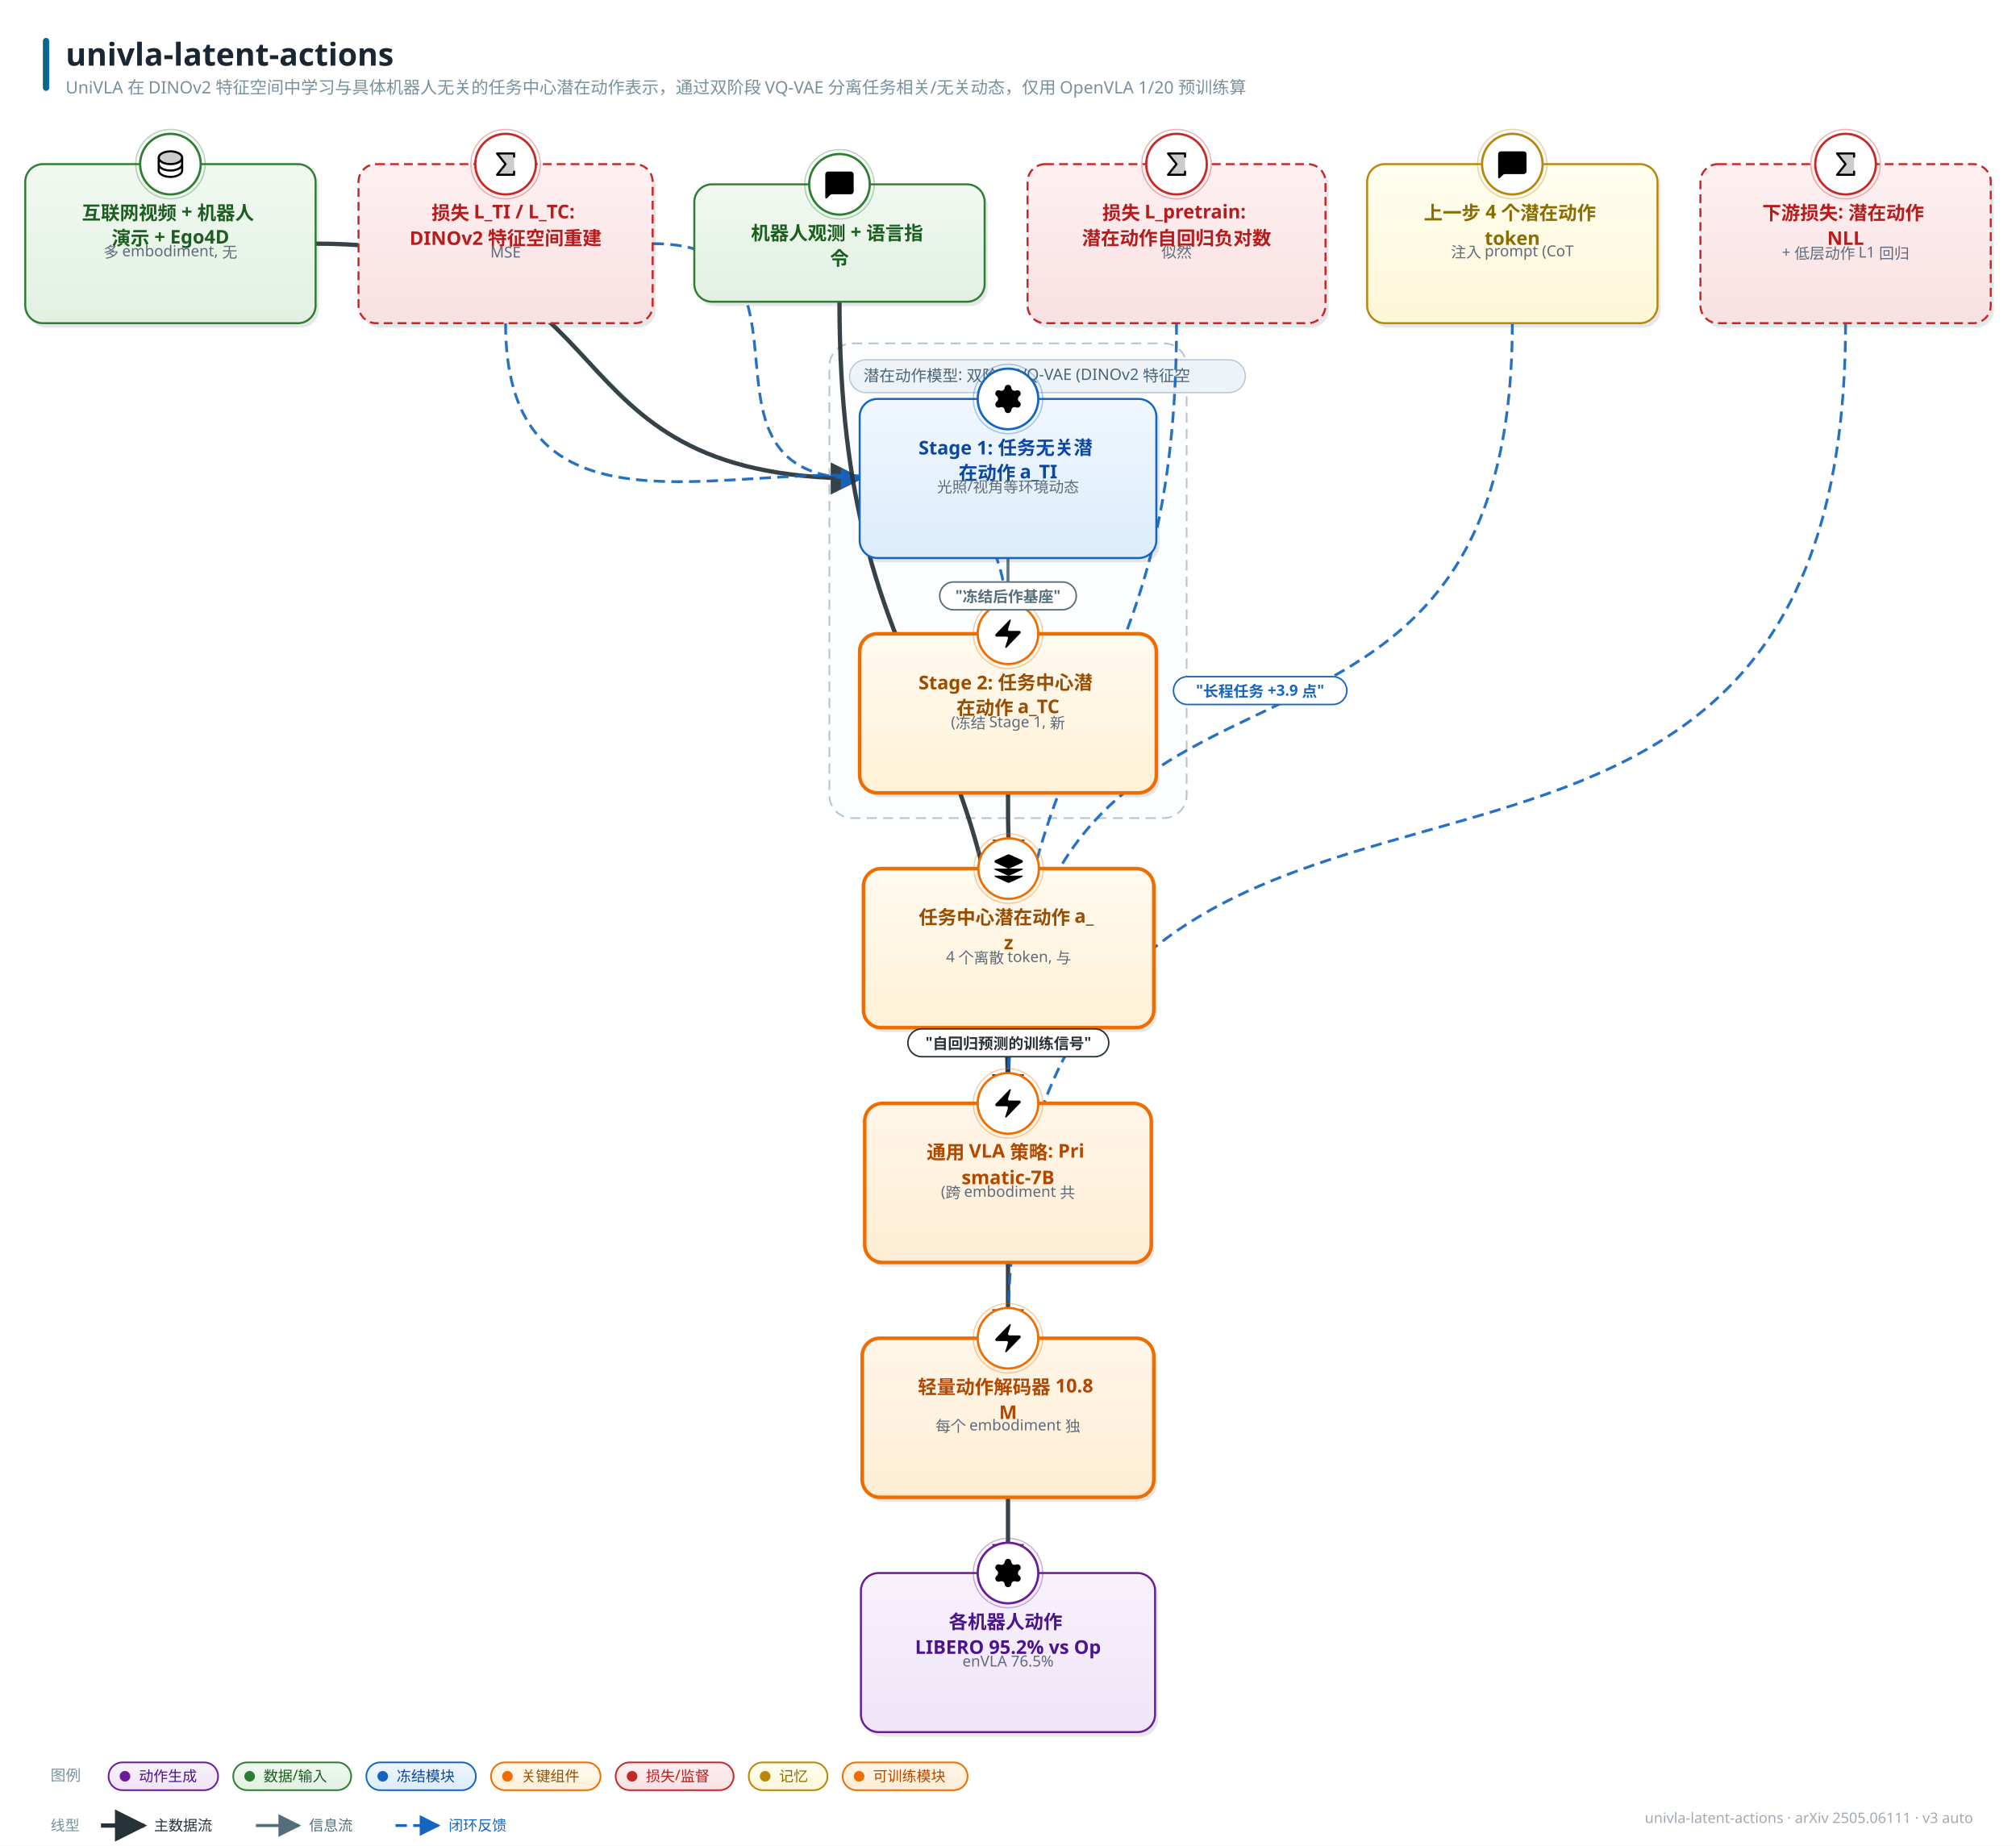
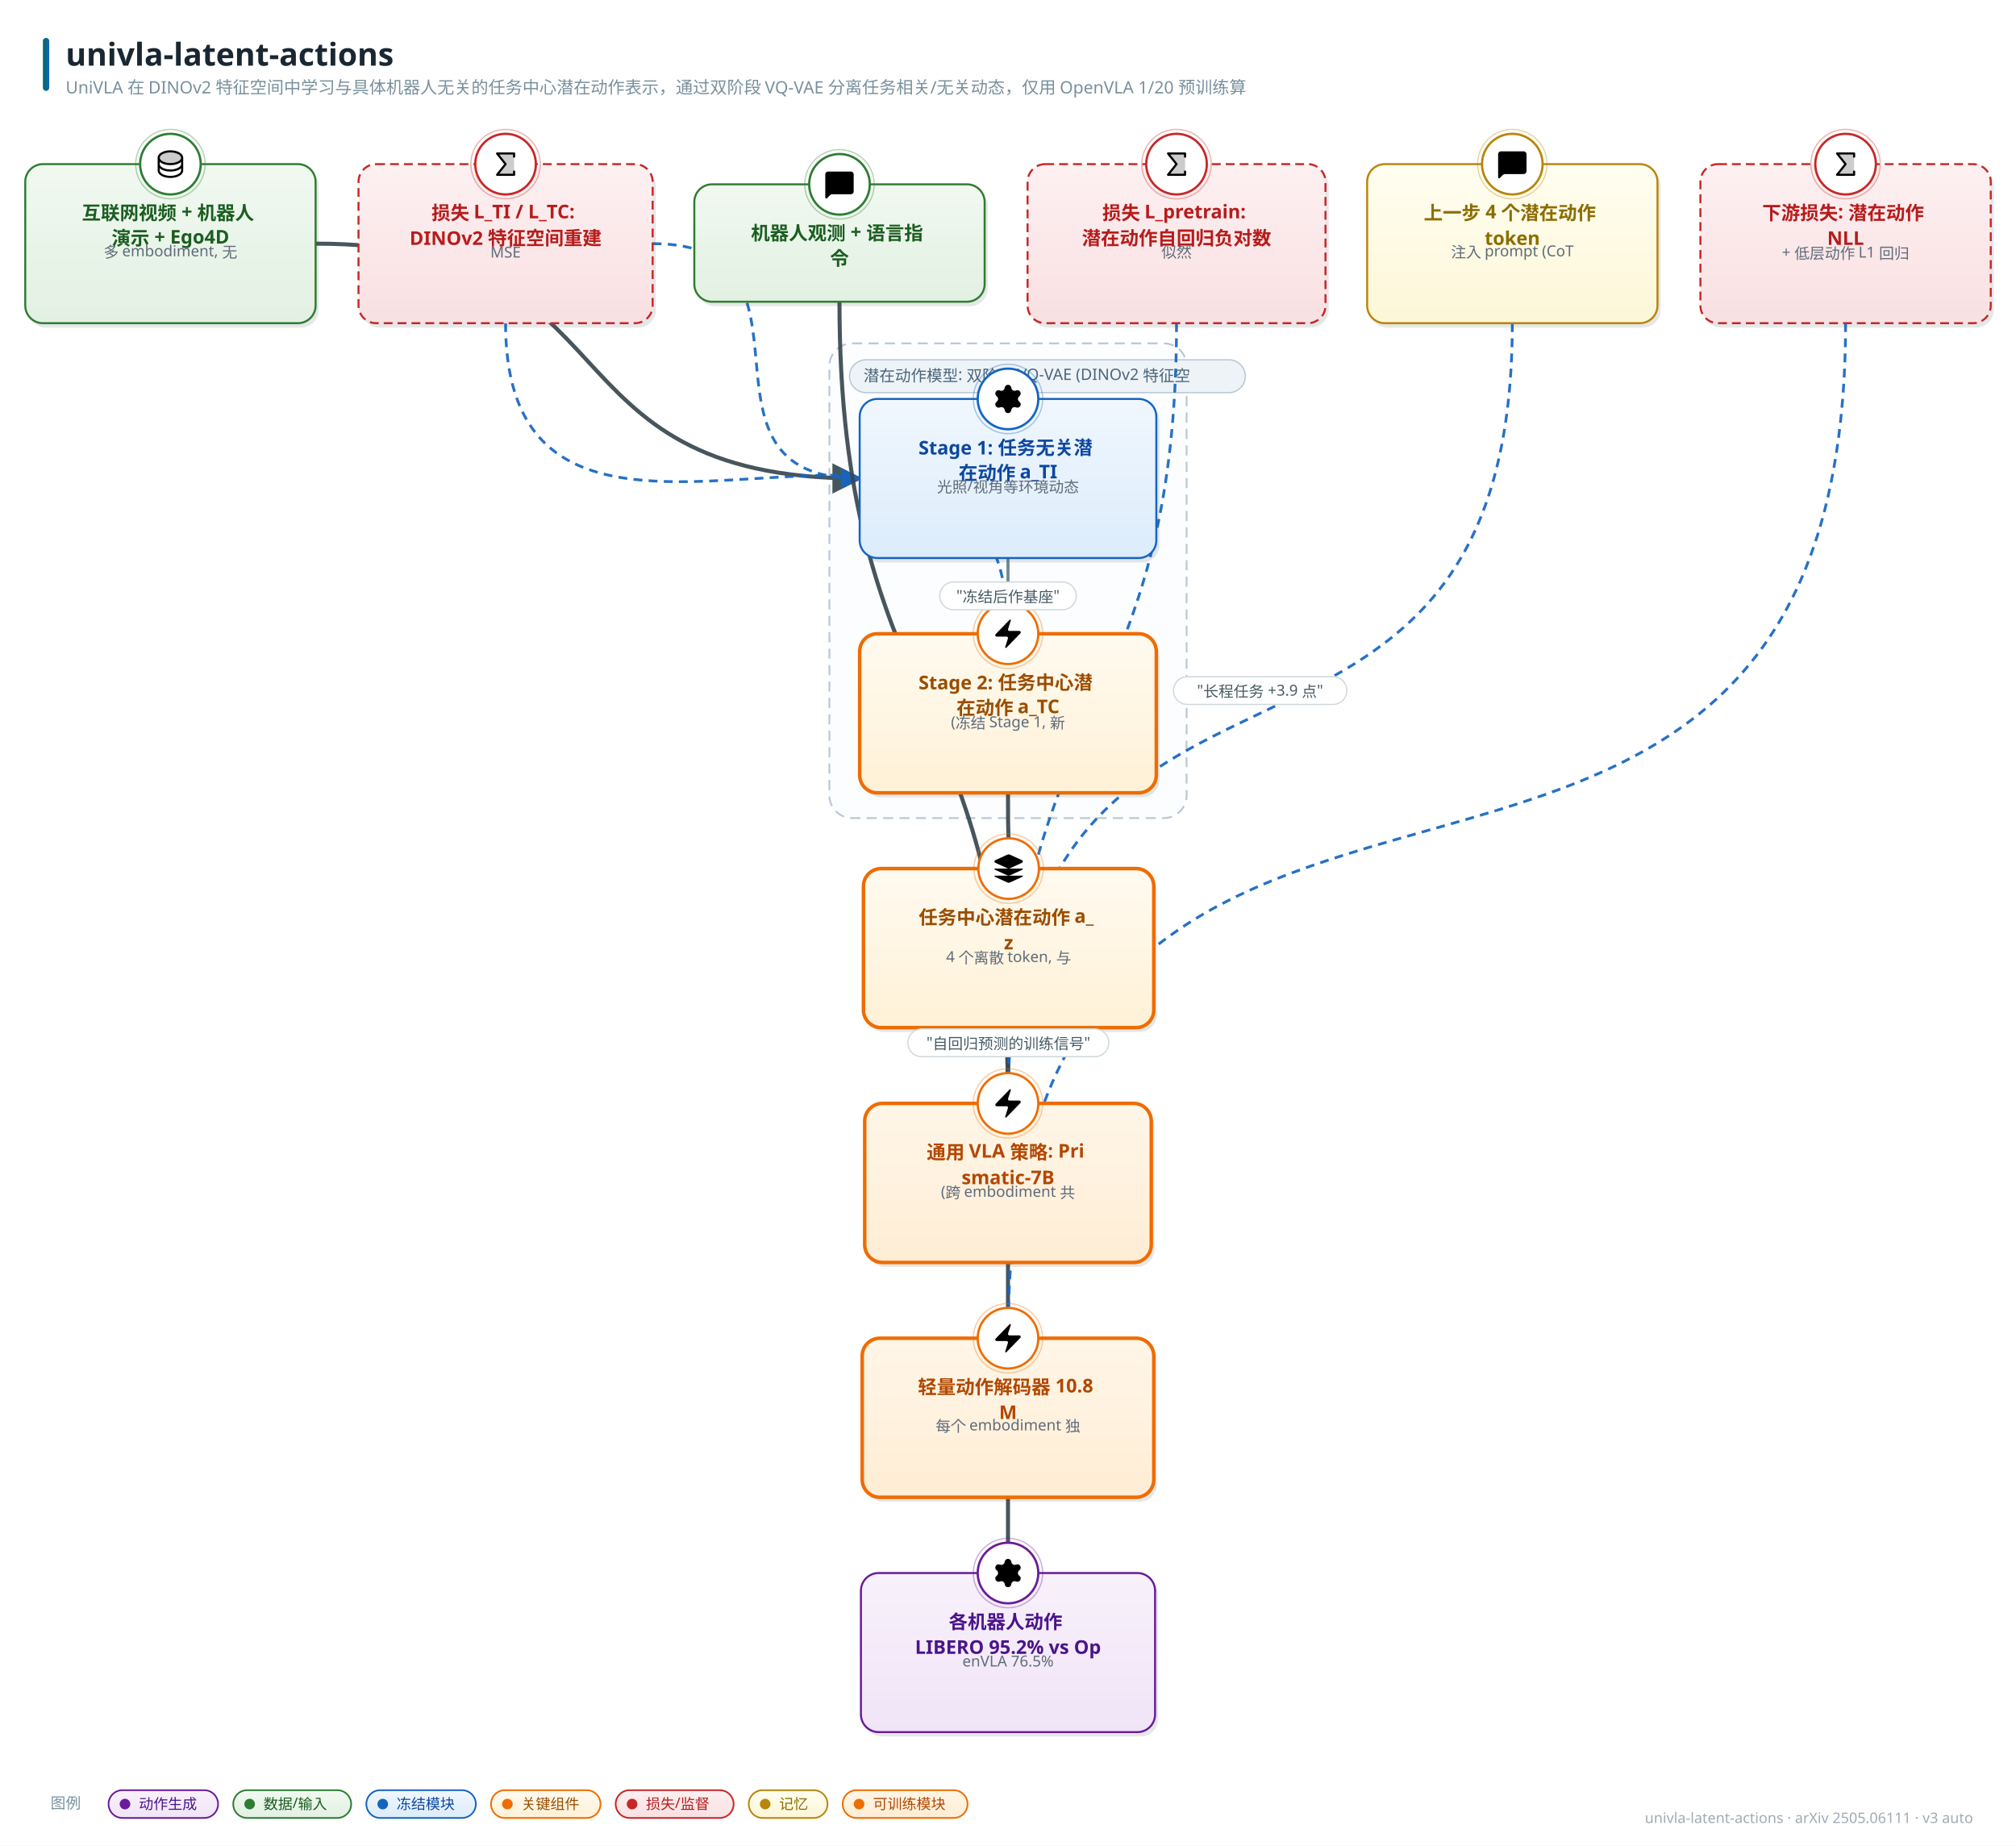
<svg xmlns="http://www.w3.org/2000/svg" width="1597" height="1462" viewBox="0 0 1597 1462" font-family="'PingFang SC','Hiragino Sans GB','Microsoft YaHei','Segoe UI',sans-serif">
  <style>text{font-family:'PingFang SC','Hiragino Sans GB','Microsoft YaHei','Segoe UI',sans-serif;} .lbl{font-weight:700;}</style>
  <defs>
    <linearGradient id="g-data" x1="0" y1="0" x2="0" y2="1">
      <stop offset="0" stop-color="#f1f9f1" />
      <stop offset="1" stop-color="#e2f0e2" />
    </linearGradient>
    <linearGradient id="g-frozen" x1="0" y1="0" x2="0" y2="1">
      <stop offset="0" stop-color="#f0f7fe" />
      <stop offset="1" stop-color="#dcecfb" />
    </linearGradient>
    <linearGradient id="g-train" x1="0" y1="0" x2="0" y2="1">
      <stop offset="0" stop-color="#fff6e8" />
      <stop offset="1" stop-color="#ffedd4" />
    </linearGradient>
    <linearGradient id="g-loss" x1="0" y1="0" x2="0" y2="1">
      <stop offset="0" stop-color="#fdf0f1" />
      <stop offset="1" stop-color="#f9e0e2" />
    </linearGradient>
    <linearGradient id="g-act" x1="0" y1="0" x2="0" y2="1">
      <stop offset="0" stop-color="#f8f1fb" />
      <stop offset="1" stop-color="#f0e4f7" />
    </linearGradient>
    <linearGradient id="g-loop" x1="0" y1="0" x2="0" y2="1">
      <stop offset="0" stop-color="#f2f5f7" />
      <stop offset="1" stop-color="#e6ebee" />
    </linearGradient>
    <linearGradient id="g-env" x1="0" y1="0" x2="0" y2="1">
      <stop offset="0" stop-color="#eef8f6" />
      <stop offset="1" stop-color="#dcf0ec" />
    </linearGradient>
    <linearGradient id="g-mem" x1="0" y1="0" x2="0" y2="1">
      <stop offset="0" stop-color="#fffef0" />
      <stop offset="1" stop-color="#fdf6d8" />
    </linearGradient>
    <linearGradient id="g-reward" x1="0" y1="0" x2="0" y2="1">
      <stop offset="0" stop-color="#fdf2f7" />
      <stop offset="1" stop-color="#f9e2ed" />
    </linearGradient>
    <linearGradient id="g-key" x1="0" y1="0" x2="0" y2="1">
      <stop offset="0" stop-color="#fffaf0" />
      <stop offset="1" stop-color="#fff1d6" />
    </linearGradient>
    <linearGradient id="g-title" x1="0" y1="0" x2="1" y2="0">
      <stop offset="0" stop-color="#00695c" />
      <stop offset="1" stop-color="#1565c0" />
    </linearGradient>
    <marker id="arr-main" viewBox="0 0 10 10" refX="9" refY="5" markerWidth="7.5" markerHeight="7.5" orient="auto-start-reverse">
-       <path d="M0 0 L10 5 L0 10 z" fill="#546e7a" />
+       <path d="M0 0 L10 5 L0 10 z" fill="#607d8b" />
    </marker>
    <marker id="arr-thick" viewBox="0 0 10 10" refX="9" refY="5" markerWidth="7.5" markerHeight="7.5" orient="auto-start-reverse">
-       <path d="M0 0 L10 5 L0 10 z" fill="#263238" />
+       <path d="M0 0 L10 5 L0 10 z" fill="#37474f" />
    </marker>
    <marker id="arr-thin" viewBox="0 0 10 10" refX="9" refY="5" markerWidth="7.5" markerHeight="7.5" orient="auto-start-reverse">
-       <path d="M0 0 L10 5 L0 10 z" fill="#9fb0bb" />
+       <path d="M0 0 L10 5 L0 10 z" fill="#90a4ae" />
    </marker>
    <marker id="arr-fb" viewBox="0 0 10 10" refX="9" refY="5" markerWidth="7.5" markerHeight="7.5" orient="auto-start-reverse">
      <path d="M0 0 L10 5 L0 10 z" fill="#1565c0" />
    </marker>
    <marker id="arr-loss" viewBox="0 0 10 10" refX="9" refY="5" markerWidth="7.5" markerHeight="7.5" orient="auto-start-reverse">
      <path d="M0 0 L10 5 L0 10 z" fill="#c62828" />
    </marker>
  </defs>
  <rect width="1597" height="1462" fill="#ffffff" />
  <rect x="34" y="30" width="5" height="42" rx="2.5" fill="url(#g-title)" />
  <text x="52" y="52" font-size="25" font-weight="800" fill="#1a2733">univla-latent-actions</text>
  <text x="52" y="74" font-size="13.5" fill="#78909c">UniVLA 在 DINOv2 特征空间中学习与具体机器人无关的任务中心潜在动作表示，通过双阶段 VQ-VAE 分离任务相关/无关动态，仅用 OpenVLA 1/20 预训练算</text>
  <text x="1563" y="1444" font-size="11.5" fill="#a0aab4" text-anchor="end">univla-latent-actions · arXiv 2505.06111 · v3 auto</text>
  <rect x="657" y="272" width="283" height="376" rx="18" fill="#fbfdff" stroke="#b7c6d6" stroke-width="1.4" stroke-dasharray="8 5" />
  <rect x="673" y="285" width="313.5" height="26" rx="13" fill="#eef3f8" stroke="#b7c6d6" />
  <text x="684" y="302" font-size="12.5" fill="#4a6579">潜在动作模型: 双阶段 VQ-VAE (DINOv2 特征空</text>
-   <path d="M 250.0 193.0 C 509.1 193.0, 421.9 379.0, 681.0 379.0" fill="none" stroke="#263238" stroke-width="3.4" marker-end="url(#arr-thick)" opacity="0.92" />
-   <path d="M 798.5 442.0 C 798.5 488.0, 798.5 456.0, 798.5 502.0" fill="none" stroke="#546e7a" stroke-width="2.4" marker-end="url(#arr-main)" opacity="0.92" />
-   <path d="M 517.0 193.0 C 664.0 193.0, 534.0 379.0, 681.0 379.0" fill="none" stroke="#1565c0" stroke-width="2.2" stroke-dasharray="9 5" marker-end="url(#arr-fb)" opacity="0.92" />
-   <path d="M 400.5 256.0 C 400.5 526.5, 798.5 231.5, 798.5 502.0" fill="none" stroke="#1565c0" stroke-width="2.2" stroke-dasharray="9 5" marker-end="url(#arr-fb)" opacity="0.92" />
-   <path d="M 798.5 628.0 C 798.5 674.0, 799.0 642.0, 799.0 688.0" fill="none" stroke="#263238" stroke-width="3.4" marker-end="url(#arr-thick)" opacity="0.92" />
-   <path d="M 665.0 239.0 C 665.0 561.8, 798.5 551.2, 798.5 874.0" fill="none" stroke="#263238" stroke-width="3.4" marker-end="url(#arr-thick)" opacity="0.92" />
-   <path d="M 799.0 814.0 C 799.0 860.0, 798.5 828.0, 798.5 874.0" fill="none" stroke="#263238" stroke-width="3.4" marker-end="url(#arr-thick)" opacity="0.92" />
-   <path d="M 932.0 256.0 C 932.0 571.6, 798.5 558.4, 798.5 874.0" fill="none" stroke="#1565c0" stroke-width="2.2" stroke-dasharray="9 5" marker-end="url(#arr-fb)" opacity="0.92" />
-   <path d="M 1198.0 256.0 C 1198.0 683.3, 798.5 446.7, 798.5 874.0" fill="none" stroke="#1565c0" stroke-width="2.2" stroke-dasharray="9 5" marker-end="url(#arr-fb)" opacity="0.92" />
-   <path d="M 798.5 1000.0 C 798.5 1046.0, 798.5 1014.0, 798.5 1060.0" fill="none" stroke="#263238" stroke-width="3.4" marker-end="url(#arr-thick)" opacity="0.92" />
-   <path d="M 1462.0 256.0 C 1462.0 872.4, 798.5 443.6, 798.5 1060.0" fill="none" stroke="#1565c0" stroke-width="2.2" stroke-dasharray="9 5" marker-end="url(#arr-fb)" opacity="0.92" />
-   <path d="M 798.5 1186.0 C 798.5 1232.0, 798.5 1200.0, 798.5 1246.0" fill="none" stroke="#263238" stroke-width="3.4" marker-end="url(#arr-thick)" opacity="0.92" />
+   <path d="M 250.0 193.0 C 509.1 193.0, 421.9 379.0, 681.0 379.0" fill="none" stroke="#37474f" stroke-width="3.2" marker-end="url(#arr-thick)" opacity="0.92" />
+   <path d="M 798.5 442.0 C 798.5 488.0, 798.5 456.0, 798.5 502.0" fill="none" stroke="#607d8b" stroke-width="2.4" marker-end="url(#arr-main)" opacity="0.92" />
+   <path d="M 517.0 193.0 C 664.0 193.0, 534.0 379.0, 681.0 379.0" fill="none" stroke="#1565c0" stroke-width="2.2" stroke-dasharray="7 5" marker-end="url(#arr-fb)" opacity="0.92" />
+   <path d="M 400.5 256.0 C 400.5 526.5, 798.5 231.5, 798.5 502.0" fill="none" stroke="#1565c0" stroke-width="2.2" stroke-dasharray="7 5" marker-end="url(#arr-fb)" opacity="0.92" />
+   <path d="M 798.5 628.0 C 798.5 674.0, 799.0 642.0, 799.0 688.0" fill="none" stroke="#37474f" stroke-width="3.2" marker-end="url(#arr-thick)" opacity="0.92" />
+   <path d="M 665.0 239.0 C 665.0 561.8, 798.5 551.2, 798.5 874.0" fill="none" stroke="#37474f" stroke-width="3.2" marker-end="url(#arr-thick)" opacity="0.92" />
+   <path d="M 799.0 814.0 C 799.0 860.0, 798.5 828.0, 798.5 874.0" fill="none" stroke="#37474f" stroke-width="3.2" marker-end="url(#arr-thick)" opacity="0.92" />
+   <path d="M 932.0 256.0 C 932.0 571.6, 798.5 558.4, 798.5 874.0" fill="none" stroke="#1565c0" stroke-width="2.2" stroke-dasharray="7 5" marker-end="url(#arr-fb)" opacity="0.92" />
+   <path d="M 1198.0 256.0 C 1198.0 683.3, 798.5 446.7, 798.5 874.0" fill="none" stroke="#1565c0" stroke-width="2.2" stroke-dasharray="7 5" marker-end="url(#arr-fb)" opacity="0.92" />
+   <path d="M 798.5 1000.0 C 798.5 1046.0, 798.5 1014.0, 798.5 1060.0" fill="none" stroke="#37474f" stroke-width="3.2" marker-end="url(#arr-thick)" opacity="0.92" />
+   <path d="M 1462.0 256.0 C 1462.0 872.4, 798.5 443.6, 798.5 1060.0" fill="none" stroke="#1565c0" stroke-width="2.2" stroke-dasharray="7 5" marker-end="url(#arr-fb)" opacity="0.92" />
+   <path d="M 798.5 1186.0 C 798.5 1232.0, 798.5 1200.0, 798.5 1246.0" fill="none" stroke="#37474f" stroke-width="3.2" marker-end="url(#arr-thick)" opacity="0.92" />
  <rect x="22.5" y="133.5" width="230" height="126" rx="14" fill="#37474f" opacity="0.13" />
  <rect x="20" y="130" width="230" height="126" rx="14" fill="url(#g-data)" stroke="#2e7d32" stroke-width="1.6" />
  <circle cx="135.0" cy="130" r="24" fill="#ffffff" stroke="#2e7d32" stroke-width="1.8" />
  <circle cx="135.0" cy="130" r="27.5" fill="none" stroke="#2e7d32" stroke-width="1" opacity="0.35" />
  <g transform="translate(121.5,116.5) scale(0.1055)">
    <path d="M216,80c0,26.51-39.4,48-88,48S40,106.51,40,80s39.4-48,88-48S216,53.49,216,80Z" opacity="0.2" />
    <path d="M128,24C74.17,24,32,48.6,32,80v96c0,31.4,42.17,56,96,56s96-24.6,96-56V80C224,48.6,181.83,24,128,24Zm80,104c0,9.62-7.88,19.43-21.61,26.92C170.93,163.35,150.19,168,128,168s-42.93-4.65-58.39-13.08C55.88,147.43,48,137.62,48,128V111.36c17.06,15,46.23,24.64,80,24.64s62.94-9.68,80-24.64ZM69.61,53.08C85.07,44.65,105.81,40,128,40s42.93,4.65,58.39,13.08C200.12,60.57,208,70.38,208,80s-7.88,19.43-21.61,26.92C170.93,115.35,150.19,120,128,120s-42.93-4.65-58.39-13.08C55.88,99.43,48,89.62,48,80S55.88,60.57,69.61,53.08ZM186.39,202.92C170.93,211.35,150.19,216,128,216s-42.93-4.65-58.39-13.08C55.88,195.43,48,185.62,48,176V159.36c17.06,15,46.23,24.64,80,24.64s62.94-9.68,80-24.64V176C208,185.62,200.12,195.43,186.39,202.92Z" />
  </g>
  <text x="135.0" y="174" font-size="15" class="lbl" fill="#1b5e20" text-anchor="middle">
    <tspan x="135.0" dy="0">互联网视频 + 机器人</tspan>
    <tspan x="135.0" dy="20">演示 + Ego4D</tspan>
  </text>
  <text x="135.0" y="204" font-size="12" fill="#5f6b7a" text-anchor="middle">多 embodiment, 无</text>
  <rect x="683.5" y="319.5" width="235" height="126" rx="14" fill="#37474f" opacity="0.13" />
  <rect x="681" y="316" width="235" height="126" rx="14" fill="url(#g-frozen)" stroke="#1565c0" stroke-width="1.6" />
  <circle cx="798.5" cy="316" r="24" fill="#ffffff" stroke="#1565c0" stroke-width="1.8" />
  <circle cx="798.5" cy="316" r="27.5" fill="none" stroke="#1565c0" stroke-width="1" opacity="0.35" />
  <g transform="translate(785.0,302.5) scale(1.125)">
    <path d="M9.671 4.136a2.34 2.34 0 0 1 4.659 0 2.34 2.34 0 0 0 3.319 1.915 2.34 2.34 0 0 1 2.33 4.033 2.34 2.34 0 0 0 0 3.831 2.34 2.34 0 0 1-2.33 4.033 2.34 2.34 0 0 0-3.319 1.915 2.34 2.34 0 0 1-4.659 0 2.34 2.34 0 0 0-3.32-1.915 2.34 2.34 0 0 1-2.33-4.033 2.34 2.34 0 0 0 0-3.831A2.34 2.34 0 0 1 6.35 6.051a2.34 2.34 0 0 0 3.319-1.915" />
    <circle cx="12" cy="12" r="3" />
  </g>
  <text x="798.5" y="360" font-size="15" class="lbl" fill="#0d47a1" text-anchor="middle">
    <tspan x="798.5" dy="0">Stage 1: 任务无关潜</tspan>
    <tspan x="798.5" dy="20">在动作 a_TI</tspan>
  </text>
  <text x="798.5" y="390" font-size="12" fill="#5f6b7a" text-anchor="middle">光照/视角等环境动态</text>
  <rect x="683.5" y="505.5" width="235" height="126" rx="14" fill="#37474f" opacity="0.13" />
  <rect x="681" y="502" width="235" height="126" rx="14" fill="url(#g-key)" stroke="#ef6c00" stroke-width="2.8" />
  <circle cx="798.5" cy="502" r="24" fill="#ffffff" stroke="#ef6c00" stroke-width="1.8" />
  <circle cx="798.5" cy="502" r="27.5" fill="none" stroke="#ef6c00" stroke-width="1" opacity="0.35" />
  <g transform="translate(785.0,488.5) scale(1.125)">
    <path d="M4 14a1 1 0 0 1-.78-1.63l9.9-10.2a.5.5 0 0 1 .86.46l-1.92 6.02A1 1 0 0 0 13 10h7a1 1 0 0 1 .78 1.63l-9.9 10.2a.5.5 0 0 1-.86-.46l1.92-6.02A1 1 0 0 0 11 14z" />
  </g>
  <text x="798.5" y="546" font-size="15" class="lbl" fill="#9a4d00" text-anchor="middle">
    <tspan x="798.5" dy="0">Stage 2: 任务中心潜</tspan>
    <tspan x="798.5" dy="20">在动作 a_TC</tspan>
  </text>
  <text x="798.5" y="576" font-size="12" fill="#5f6b7a" text-anchor="middle">(冻结 Stage 1, 新</text>
  <rect x="286.5" y="133.5" width="233" height="126" rx="14" fill="#37474f" opacity="0.13" />
  <rect x="284" y="130" width="233" height="126" rx="14" fill="url(#g-loss)" stroke="#c62828" stroke-width="1.6" stroke-dasharray="7 4" />
  <circle cx="400.5" cy="130" r="24" fill="#ffffff" stroke="#c62828" stroke-width="1.8" />
  <circle cx="400.5" cy="130" r="27.5" fill="none" stroke="#c62828" stroke-width="1" opacity="0.35" />
  <g transform="translate(387.0,116.5) scale(0.1055)">
    <path d="M192,48V208H64l64-80L64,48Z" opacity="0.2" />
    <path d="M184,72V56H80.65l53.6,67a8,8,0,0,1,0,10l-53.6,67H184V184a8,8,0,0,1,16,0v24a8,8,0,0,1-8,8H64a8,8,0,0,1-6.25-13l60-75-60-75A8,8,0,0,1,64,40H192a8,8,0,0,1,8,8V72a8,8,0,0,1-16,0Z" />
  </g>
  <text x="400.5" y="174" font-size="15" class="lbl" fill="#b71c1c" text-anchor="middle">
    <tspan x="400.5" dy="0">损失 L_TI / L_TC:</tspan>
    <tspan x="400.5" dy="20">DINOv2 特征空间重建</tspan>
  </text>
  <text x="400.5" y="204" font-size="12" fill="#5f6b7a" text-anchor="middle"> MSE</text>
  <rect x="686.5" y="691.5" width="230" height="126" rx="14" fill="#37474f" opacity="0.13" />
  <rect x="684" y="688" width="230" height="126" rx="14" fill="url(#g-key)" stroke="#ef6c00" stroke-width="2.8" />
  <circle cx="799.0" cy="688" r="24" fill="#ffffff" stroke="#ef6c00" stroke-width="1.8" />
  <circle cx="799.0" cy="688" r="27.5" fill="none" stroke="#ef6c00" stroke-width="1" opacity="0.35" />
  <g transform="translate(785.5,674.5) scale(1.125)">
    <path d="M12.83 2.18a2 2 0 0 0-1.66 0L2.6 6.08a1 1 0 0 0 0 1.83l8.58 3.91a2 2 0 0 0 1.66 0l8.58-3.9a1 1 0 0 0 0-1.83z" />
    <path d="M2 12a1 1 0 0 0 .58.91l8.6 3.91a2 2 0 0 0 1.65 0l8.58-3.9A1 1 0 0 0 22 12" />
    <path d="M2 17a1 1 0 0 0 .58.91l8.6 3.91a2 2 0 0 0 1.65 0l8.58-3.9A1 1 0 0 0 22 17" />
  </g>
  <text x="799.0" y="732" font-size="15" class="lbl" fill="#9a4d00" text-anchor="middle">
    <tspan x="799.0" dy="0">任务中心潜在动作 a_</tspan>
    <tspan x="799.0" dy="20">z</tspan>
  </text>
  <text x="799.0" y="762" font-size="12" fill="#5f6b7a" text-anchor="middle">4 个离散 token, 与</text>
  <rect x="552.5" y="149.5" width="230" height="93" rx="14" fill="#37474f" opacity="0.13" />
  <rect x="550" y="146" width="230" height="93" rx="14" fill="url(#g-data)" stroke="#2e7d32" stroke-width="1.6" />
  <circle cx="665.0" cy="146" r="24" fill="#ffffff" stroke="#2e7d32" stroke-width="1.8" />
  <circle cx="665.0" cy="146" r="27.5" fill="none" stroke="#2e7d32" stroke-width="1" opacity="0.35" />
  <g transform="translate(651.5,132.5) scale(1.125)">
    <path d="M22 17a2 2 0 0 1-2 2H6.828a2 2 0 0 0-1.414.586l-2.202 2.202A.71.71 0 0 1 2 21.286V5a2 2 0 0 1 2-2h16a2 2 0 0 1 2 2z" />
  </g>
  <text x="665.0" y="190" font-size="15" class="lbl" fill="#1b5e20" text-anchor="middle">
    <tspan x="665.0" dy="0">机器人观测 + 语言指</tspan>
    <tspan x="665.0" dy="20">令</tspan>
  </text>
  <rect x="687.5" y="877.5" width="227" height="126" rx="14" fill="#37474f" opacity="0.13" />
  <rect x="685" y="874" width="227" height="126" rx="14" fill="url(#g-train)" stroke="#ef6c00" stroke-width="2.8" />
  <circle cx="798.5" cy="874" r="24" fill="#ffffff" stroke="#ef6c00" stroke-width="1.8" />
  <circle cx="798.5" cy="874" r="27.5" fill="none" stroke="#ef6c00" stroke-width="1" opacity="0.35" />
  <g transform="translate(785.0,860.5) scale(1.125)">
    <path d="M4 14a1 1 0 0 1-.78-1.63l9.9-10.2a.5.5 0 0 1 .86.46l-1.92 6.02A1 1 0 0 0 13 10h7a1 1 0 0 1 .78 1.63l-9.9 10.2a.5.5 0 0 1-.86-.46l1.92-6.02A1 1 0 0 0 11 14z" />
  </g>
  <text x="798.5" y="918" font-size="15" class="lbl" fill="#b34700" text-anchor="middle">
    <tspan x="798.5" dy="0">通用 VLA 策略: Pri</tspan>
    <tspan x="798.5" dy="20">smatic-7B</tspan>
  </text>
  <text x="798.5" y="948" font-size="12" fill="#5f6b7a" text-anchor="middle">(跨 embodiment 共</text>
  <rect x="816.5" y="133.5" width="236" height="126" rx="14" fill="#37474f" opacity="0.13" />
  <rect x="814" y="130" width="236" height="126" rx="14" fill="url(#g-loss)" stroke="#c62828" stroke-width="1.6" stroke-dasharray="7 4" />
  <circle cx="932.0" cy="130" r="24" fill="#ffffff" stroke="#c62828" stroke-width="1.8" />
  <circle cx="932.0" cy="130" r="27.5" fill="none" stroke="#c62828" stroke-width="1" opacity="0.35" />
  <g transform="translate(918.5,116.5) scale(0.1055)">
    <path d="M192,48V208H64l64-80L64,48Z" opacity="0.2" />
    <path d="M184,72V56H80.65l53.6,67a8,8,0,0,1,0,10l-53.6,67H184V184a8,8,0,0,1,16,0v24a8,8,0,0,1-8,8H64a8,8,0,0,1-6.25-13l60-75-60-75A8,8,0,0,1,64,40H192a8,8,0,0,1,8,8V72a8,8,0,0,1-16,0Z" />
  </g>
  <text x="932.0" y="174" font-size="15" class="lbl" fill="#b71c1c" text-anchor="middle">
    <tspan x="932.0" dy="0">损失 L_pretrain:</tspan>
    <tspan x="932.0" dy="20">潜在动作自回归负对数</tspan>
  </text>
  <text x="932.0" y="204" font-size="12" fill="#5f6b7a" text-anchor="middle">似然</text>
  <rect x="1085.5" y="133.5" width="230" height="126" rx="14" fill="#37474f" opacity="0.13" />
  <rect x="1083" y="130" width="230" height="126" rx="14" fill="url(#g-mem)" stroke="#b8860b" stroke-width="1.6" />
  <circle cx="1198.0" cy="130" r="24" fill="#ffffff" stroke="#b8860b" stroke-width="1.8" />
  <circle cx="1198.0" cy="130" r="27.5" fill="none" stroke="#b8860b" stroke-width="1" opacity="0.35" />
  <g transform="translate(1184.5,116.5) scale(1.125)">
    <path d="M22 17a2 2 0 0 1-2 2H6.828a2 2 0 0 0-1.414.586l-2.202 2.202A.71.71 0 0 1 2 21.286V5a2 2 0 0 1 2-2h16a2 2 0 0 1 2 2z" />
  </g>
  <text x="1198.0" y="174" font-size="15" class="lbl" fill="#8a6d00" text-anchor="middle">
    <tspan x="1198.0" dy="0">上一步 4 个潜在动作</tspan>
    <tspan x="1198.0" dy="20"> token</tspan>
  </text>
  <text x="1198.0" y="204" font-size="12" fill="#5f6b7a" text-anchor="middle">注入 prompt (CoT </text>
  <rect x="685.5" y="1063.5" width="231" height="126" rx="14" fill="#37474f" opacity="0.13" />
  <rect x="683" y="1060" width="231" height="126" rx="14" fill="url(#g-train)" stroke="#ef6c00" stroke-width="2.8" />
  <circle cx="798.5" cy="1060" r="24" fill="#ffffff" stroke="#ef6c00" stroke-width="1.8" />
  <circle cx="798.5" cy="1060" r="27.5" fill="none" stroke="#ef6c00" stroke-width="1" opacity="0.35" />
  <g transform="translate(785.0,1046.5) scale(1.125)">
    <path d="M4 14a1 1 0 0 1-.78-1.63l9.9-10.2a.5.5 0 0 1 .86.46l-1.92 6.02A1 1 0 0 0 13 10h7a1 1 0 0 1 .78 1.63l-9.9 10.2a.5.5 0 0 1-.86-.46l1.92-6.02A1 1 0 0 0 11 14z" />
  </g>
  <text x="798.5" y="1104" font-size="15" class="lbl" fill="#b34700" text-anchor="middle">
    <tspan x="798.5" dy="0">轻量动作解码器 10.8</tspan>
    <tspan x="798.5" dy="20">M</tspan>
  </text>
  <text x="798.5" y="1134" font-size="12" fill="#5f6b7a" text-anchor="middle">每个 embodiment 独</text>
  <rect x="1349.5" y="133.5" width="230" height="126" rx="14" fill="#37474f" opacity="0.13" />
  <rect x="1347" y="130" width="230" height="126" rx="14" fill="url(#g-loss)" stroke="#c62828" stroke-width="1.6" stroke-dasharray="7 4" />
  <circle cx="1462.0" cy="130" r="24" fill="#ffffff" stroke="#c62828" stroke-width="1.8" />
  <circle cx="1462.0" cy="130" r="27.5" fill="none" stroke="#c62828" stroke-width="1" opacity="0.35" />
  <g transform="translate(1448.5,116.5) scale(0.1055)">
    <path d="M192,48V208H64l64-80L64,48Z" opacity="0.2" />
    <path d="M184,72V56H80.65l53.6,67a8,8,0,0,1,0,10l-53.6,67H184V184a8,8,0,0,1,16,0v24a8,8,0,0,1-8,8H64a8,8,0,0,1-6.25-13l60-75-60-75A8,8,0,0,1,64,40H192a8,8,0,0,1,8,8V72a8,8,0,0,1-16,0Z" />
  </g>
  <text x="1462.0" y="174" font-size="15" class="lbl" fill="#b71c1c" text-anchor="middle">
    <tspan x="1462.0" dy="0">下游损失: 潜在动作 </tspan>
    <tspan x="1462.0" dy="20">NLL</tspan>
  </text>
  <text x="1462.0" y="204" font-size="12" fill="#5f6b7a" text-anchor="middle">+ 低层动作 L1 回归</text>
  <rect x="684.5" y="1249.5" width="233" height="126" rx="14" fill="#37474f" opacity="0.13" />
  <rect x="682" y="1246" width="233" height="126" rx="14" fill="url(#g-act)" stroke="#6a1b9a" stroke-width="1.6" />
  <circle cx="798.5" cy="1246" r="24" fill="#ffffff" stroke="#6a1b9a" stroke-width="1.8" />
  <circle cx="798.5" cy="1246" r="27.5" fill="none" stroke="#6a1b9a" stroke-width="1" opacity="0.35" />
  <g transform="translate(785.0,1232.5) scale(1.125)">
    <path d="M9.671 4.136a2.34 2.34 0 0 1 4.659 0 2.34 2.34 0 0 0 3.319 1.915 2.34 2.34 0 0 1 2.33 4.033 2.34 2.34 0 0 0 0 3.831 2.34 2.34 0 0 1-2.33 4.033 2.34 2.34 0 0 0-3.319 1.915 2.34 2.34 0 0 1-4.659 0 2.34 2.34 0 0 0-3.32-1.915 2.34 2.34 0 0 1-2.33-4.033 2.34 2.34 0 0 0 0-3.831A2.34 2.34 0 0 1 6.35 6.051a2.34 2.34 0 0 0 3.319-1.915" />
    <circle cx="12" cy="12" r="3" />
  </g>
  <text x="798.5" y="1290" font-size="15" class="lbl" fill="#4a148c" text-anchor="middle">
    <tspan x="798.5" dy="0">各机器人动作</tspan>
    <tspan x="798.5" dy="20">LIBERO 95.2% vs Op</tspan>
  </text>
  <text x="798.5" y="1320" font-size="12" fill="#5f6b7a" text-anchor="middle">enVLA 76.5%</text>
  <g transform="translate(798.5,472.0)">
-     <rect x="-54.1" y="-11" width="108.2" height="22" rx="11" fill="#ffffff" stroke="#546e7a" stroke-width="1.2" />
-     <text y="4" font-size="12" fill="#546e7a" font-weight="600" text-anchor="middle">"冻结后作基座"</text>
+     <rect x="-54.1" y="-11" width="108.2" height="22" rx="11" fill="#ffffff" stroke="#cfd8dc" />
+     <text y="4" font-size="12" fill="#455a64" text-anchor="middle">"冻结后作基座"</text>
  </g>
  <g transform="translate(798.8,826.0)">
-     <rect x="-79.6" y="-11" width="159.1" height="22" rx="11" fill="#ffffff" stroke="#263238" stroke-width="1.2" />
-     <text y="4" font-size="12" fill="#263238" font-weight="600" text-anchor="middle">"自回归预测的训练信号"</text>
+     <rect x="-79.6" y="-11" width="159.1" height="22" rx="11" fill="#ffffff" stroke="#cfd8dc" />
+     <text y="4" font-size="12" fill="#455a64" text-anchor="middle">"自回归预测的训练信号"</text>
  </g>
  <g transform="translate(998.2,547.0)">
-     <rect x="-68.6" y="-11" width="137.3" height="22" rx="11" fill="#ffffff" stroke="#1565c0" stroke-width="1.2" />
-     <text y="4" font-size="12" fill="#1565c0" font-weight="600" text-anchor="middle">"长程任务 +3.9 点"</text>
-   </g>
-   <text x="40" y="1410.5" font-size="12" fill="#78909c">图例</text>
-   <g>
-     <rect x="86" y="1396" width="86.76" height="22" rx="11" fill="url(#g-act)" stroke="#6a1b9a" stroke-width="1.3" />
-     <circle cx="99" cy="1407" r="4.2" fill="#6a1b9a" />
-     <text x="110" y="1411" font-size="11.5" fill="#4a148c">动作生成</text>
-   </g>
-   <g>
-     <rect x="184.76" y="1396" width="93.43" height="22" rx="11" fill="url(#g-data)" stroke="#2e7d32" stroke-width="1.3" />
-     <circle cx="197.76" cy="1407" r="4.2" fill="#2e7d32" />
-     <text x="208.76" y="1411" font-size="11.5" fill="#1b5e20">数据/输入</text>
-   </g>
-   <g>
-     <rect x="290.19" y="1396" width="86.76" height="22" rx="11" fill="url(#g-frozen)" stroke="#1565c0" stroke-width="1.3" />
-     <circle cx="303.19" cy="1407" r="4.2" fill="#1565c0" />
-     <text x="314.19" y="1411" font-size="11.5" fill="#0d47a1">冻结模块</text>
-   </g>
-   <g>
-     <rect x="388.95" y="1396" width="86.76" height="22" rx="11" fill="url(#g-key)" stroke="#ef6c00" stroke-width="1.3" />
-     <circle cx="401.95" cy="1407" r="4.2" fill="#ef6c00" />
-     <text x="412.95" y="1411" font-size="11.5" fill="#9a4d00">关键组件</text>
-   </g>
-   <g>
-     <rect x="487.71" y="1396" width="93.43" height="22" rx="11" fill="url(#g-loss)" stroke="#c62828" stroke-width="1.3" />
-     <circle cx="500.71" cy="1407" r="4.2" fill="#c62828" />
-     <text x="511.71" y="1411" font-size="11.5" fill="#b71c1c">损失/监督</text>
-   </g>
-   <g>
-     <rect x="593.14" y="1396" width="62.38" height="22" rx="11" fill="url(#g-mem)" stroke="#b8860b" stroke-width="1.3" />
-     <circle cx="606.14" cy="1407" r="4.2" fill="#b8860b" />
-     <text x="617.14" y="1411" font-size="11.5" fill="#8a6d00">记忆</text>
-   </g>
-   <g>
-     <rect x="667.52" y="1396" width="98.95" height="22" rx="11" fill="url(#g-train)" stroke="#ef6c00" stroke-width="1.3" />
-     <circle cx="680.52" cy="1407" r="4.2" fill="#ef6c00" />
-     <text x="691.52" y="1411" font-size="11.5" fill="#b34700">可训练模块</text>
-   </g>
-   <text x="40" y="1450" font-size="11.5" fill="#78909c">线型</text>
-   <g>
-     <path d="M 80 1446 h 34" stroke="#263238" stroke-width="3.4" marker-end="url(#arr-thick)" />
-     <text x="122" y="1450" font-size="11.5" fill="#263238">主数据流</text>
-   </g>
-   <g>
-     <path d="M 202.76 1446 h 34" stroke="#546e7a" stroke-width="2.4" marker-end="url(#arr-main)" />
-     <text x="244.76" y="1450" font-size="11.5" fill="#546e7a">信息流</text>
-   </g>
-   <g>
-     <path d="M 313.33 1446 h 34" stroke="#1565c0" stroke-width="2.2" stroke-dasharray="9 5" marker-end="url(#arr-fb)" />
-     <text x="355.33" y="1450" font-size="11.5" fill="#1565c0">闭环反馈</text>
+     <rect x="-68.6" y="-11" width="137.3" height="22" rx="11" fill="#ffffff" stroke="#cfd8dc" />
+     <text y="4" font-size="12" fill="#455a64" text-anchor="middle">"长程任务 +3.9 点"</text>
+   </g>
+   <text x="40" y="1432.5" font-size="12" fill="#78909c">图例</text>
+   <g>
+     <rect x="86" y="1418" width="86.76" height="22" rx="11" fill="url(#g-act)" stroke="#6a1b9a" stroke-width="1.3" />
+     <circle cx="99" cy="1429" r="4.2" fill="#6a1b9a" />
+     <text x="110" y="1433" font-size="11.5" fill="#4a148c">动作生成</text>
+   </g>
+   <g>
+     <rect x="184.76" y="1418" width="93.43" height="22" rx="11" fill="url(#g-data)" stroke="#2e7d32" stroke-width="1.3" />
+     <circle cx="197.76" cy="1429" r="4.2" fill="#2e7d32" />
+     <text x="208.76" y="1433" font-size="11.5" fill="#1b5e20">数据/输入</text>
+   </g>
+   <g>
+     <rect x="290.19" y="1418" width="86.76" height="22" rx="11" fill="url(#g-frozen)" stroke="#1565c0" stroke-width="1.3" />
+     <circle cx="303.19" cy="1429" r="4.2" fill="#1565c0" />
+     <text x="314.19" y="1433" font-size="11.5" fill="#0d47a1">冻结模块</text>
+   </g>
+   <g>
+     <rect x="388.95" y="1418" width="86.76" height="22" rx="11" fill="url(#g-key)" stroke="#ef6c00" stroke-width="1.3" />
+     <circle cx="401.95" cy="1429" r="4.2" fill="#ef6c00" />
+     <text x="412.95" y="1433" font-size="11.5" fill="#9a4d00">关键组件</text>
+   </g>
+   <g>
+     <rect x="487.71" y="1418" width="93.43" height="22" rx="11" fill="url(#g-loss)" stroke="#c62828" stroke-width="1.3" />
+     <circle cx="500.71" cy="1429" r="4.2" fill="#c62828" />
+     <text x="511.71" y="1433" font-size="11.5" fill="#b71c1c">损失/监督</text>
+   </g>
+   <g>
+     <rect x="593.14" y="1418" width="62.38" height="22" rx="11" fill="url(#g-mem)" stroke="#b8860b" stroke-width="1.3" />
+     <circle cx="606.14" cy="1429" r="4.2" fill="#b8860b" />
+     <text x="617.14" y="1433" font-size="11.5" fill="#8a6d00">记忆</text>
+   </g>
+   <g>
+     <rect x="667.52" y="1418" width="98.95" height="22" rx="11" fill="url(#g-train)" stroke="#ef6c00" stroke-width="1.3" />
+     <circle cx="680.52" cy="1429" r="4.2" fill="#ef6c00" />
+     <text x="691.52" y="1433" font-size="11.5" fill="#b34700">可训练模块</text>
  </g>
</svg>
